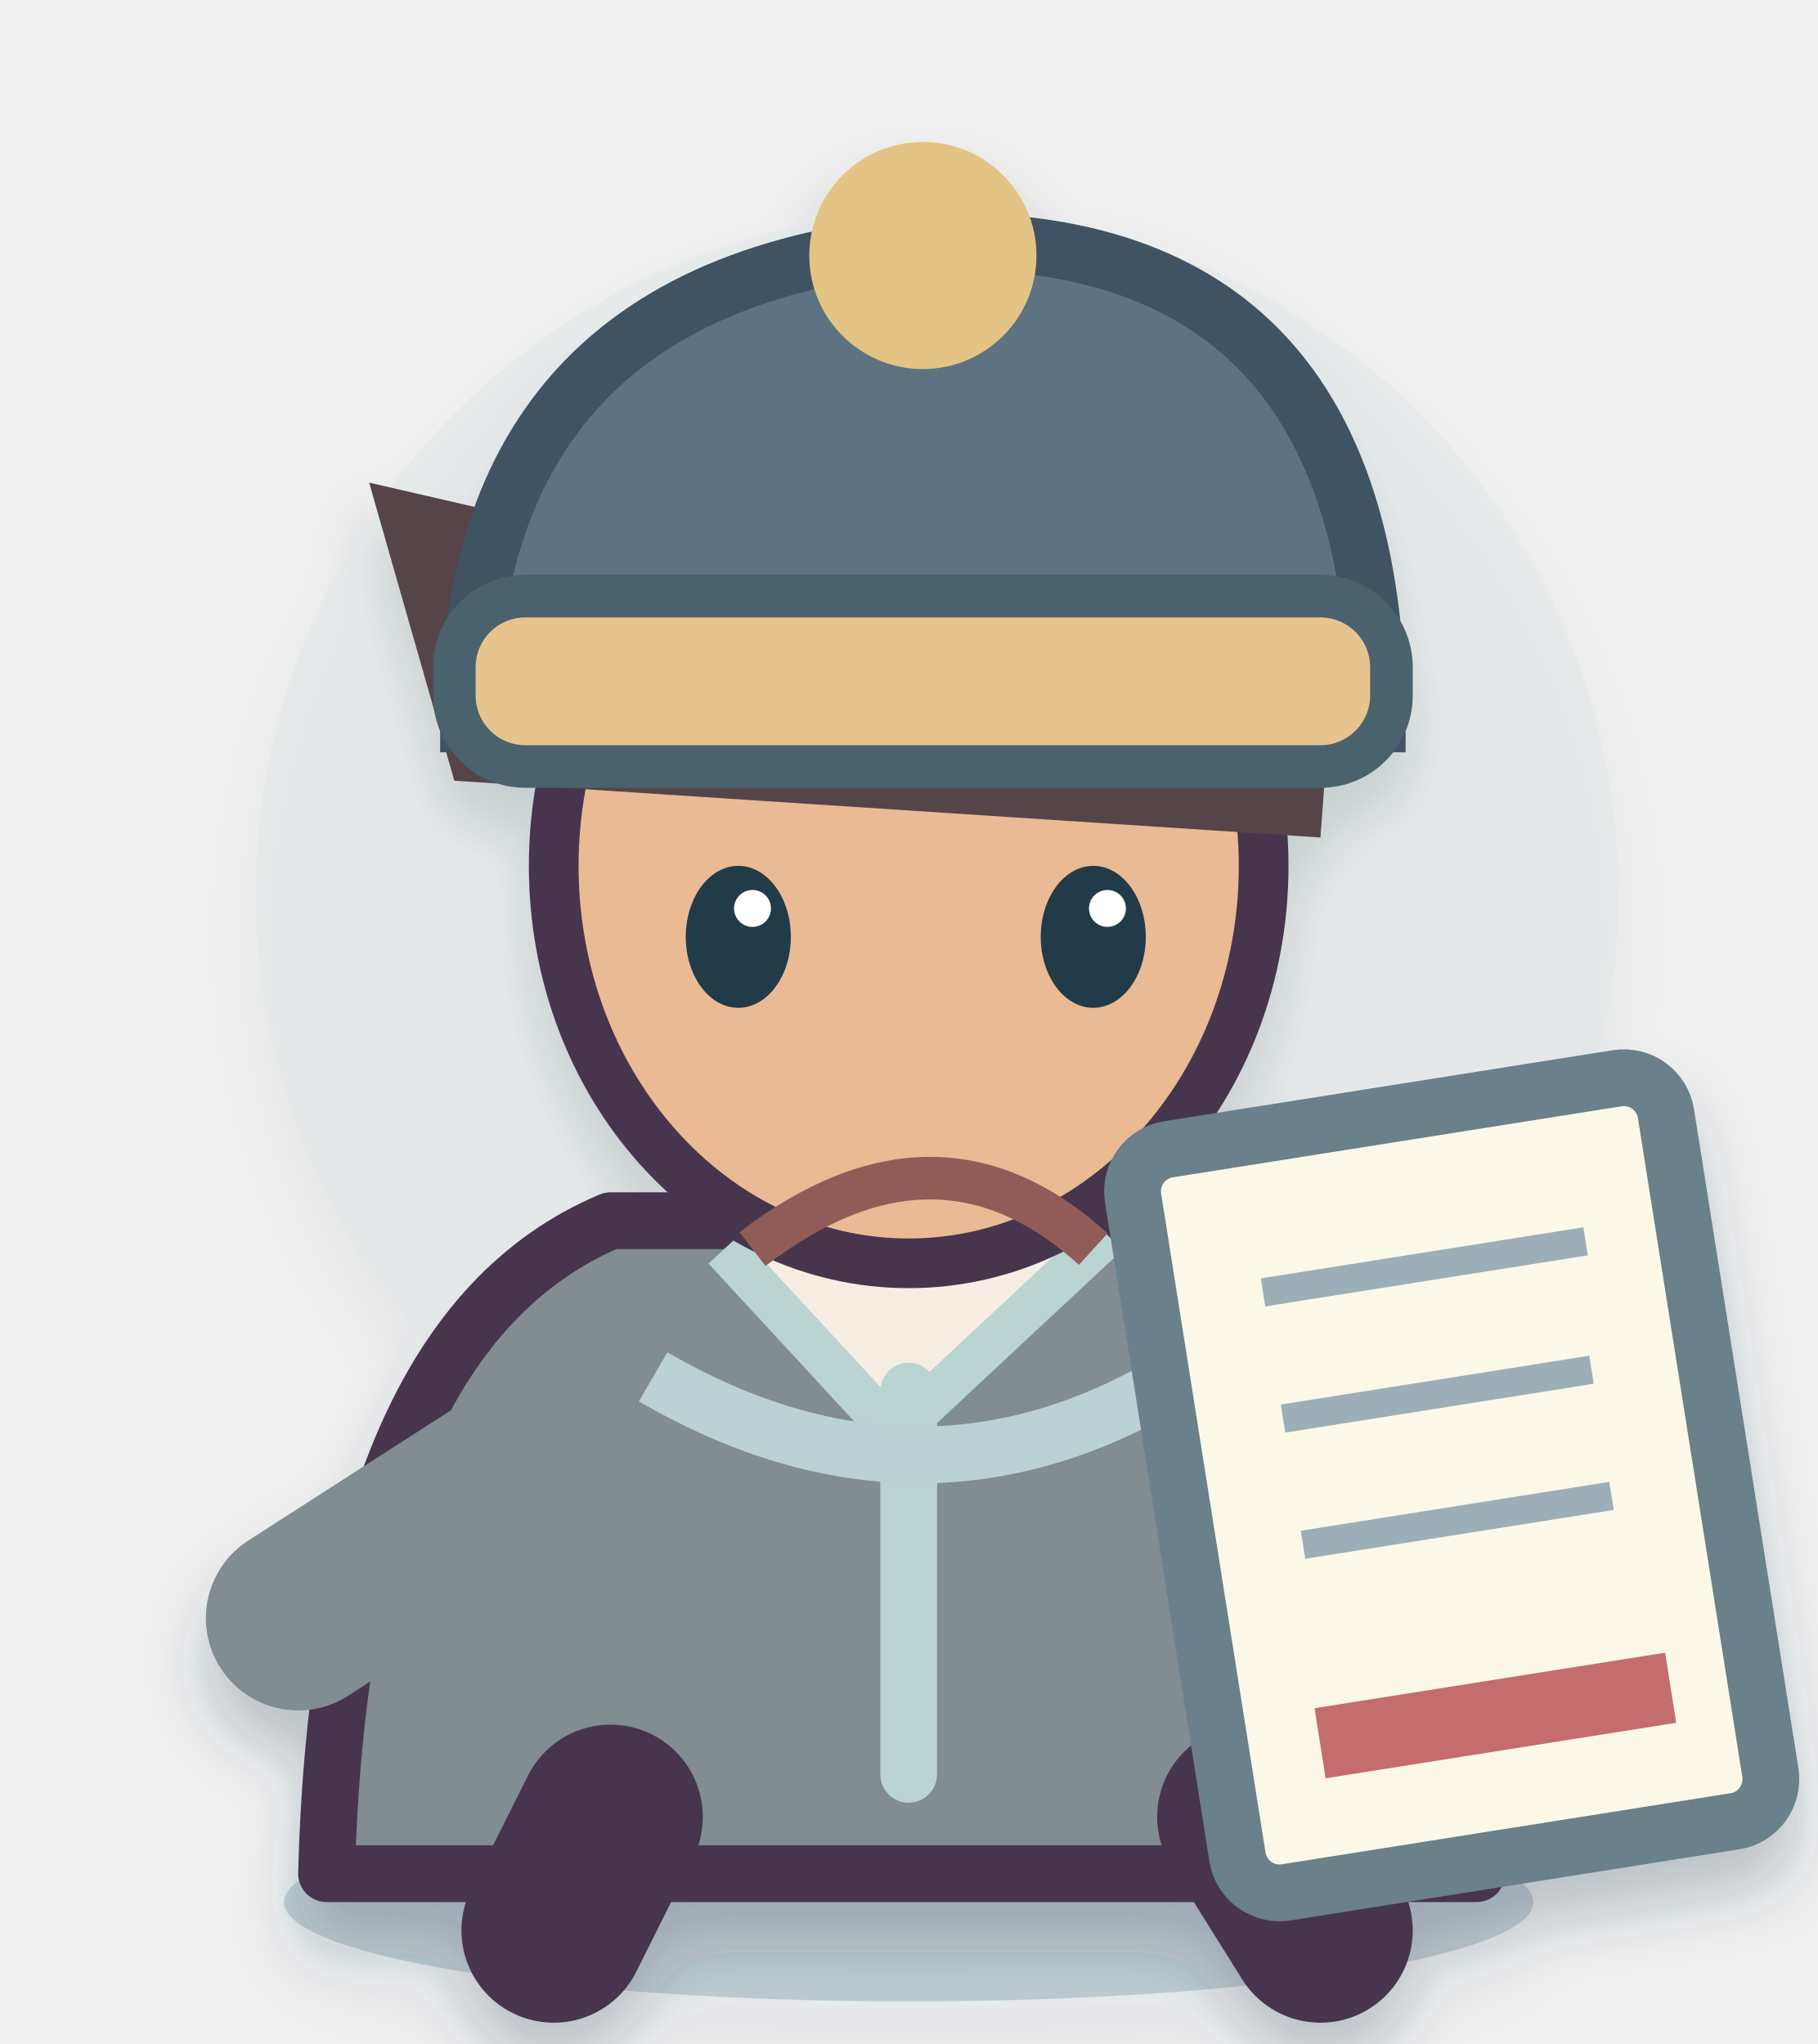
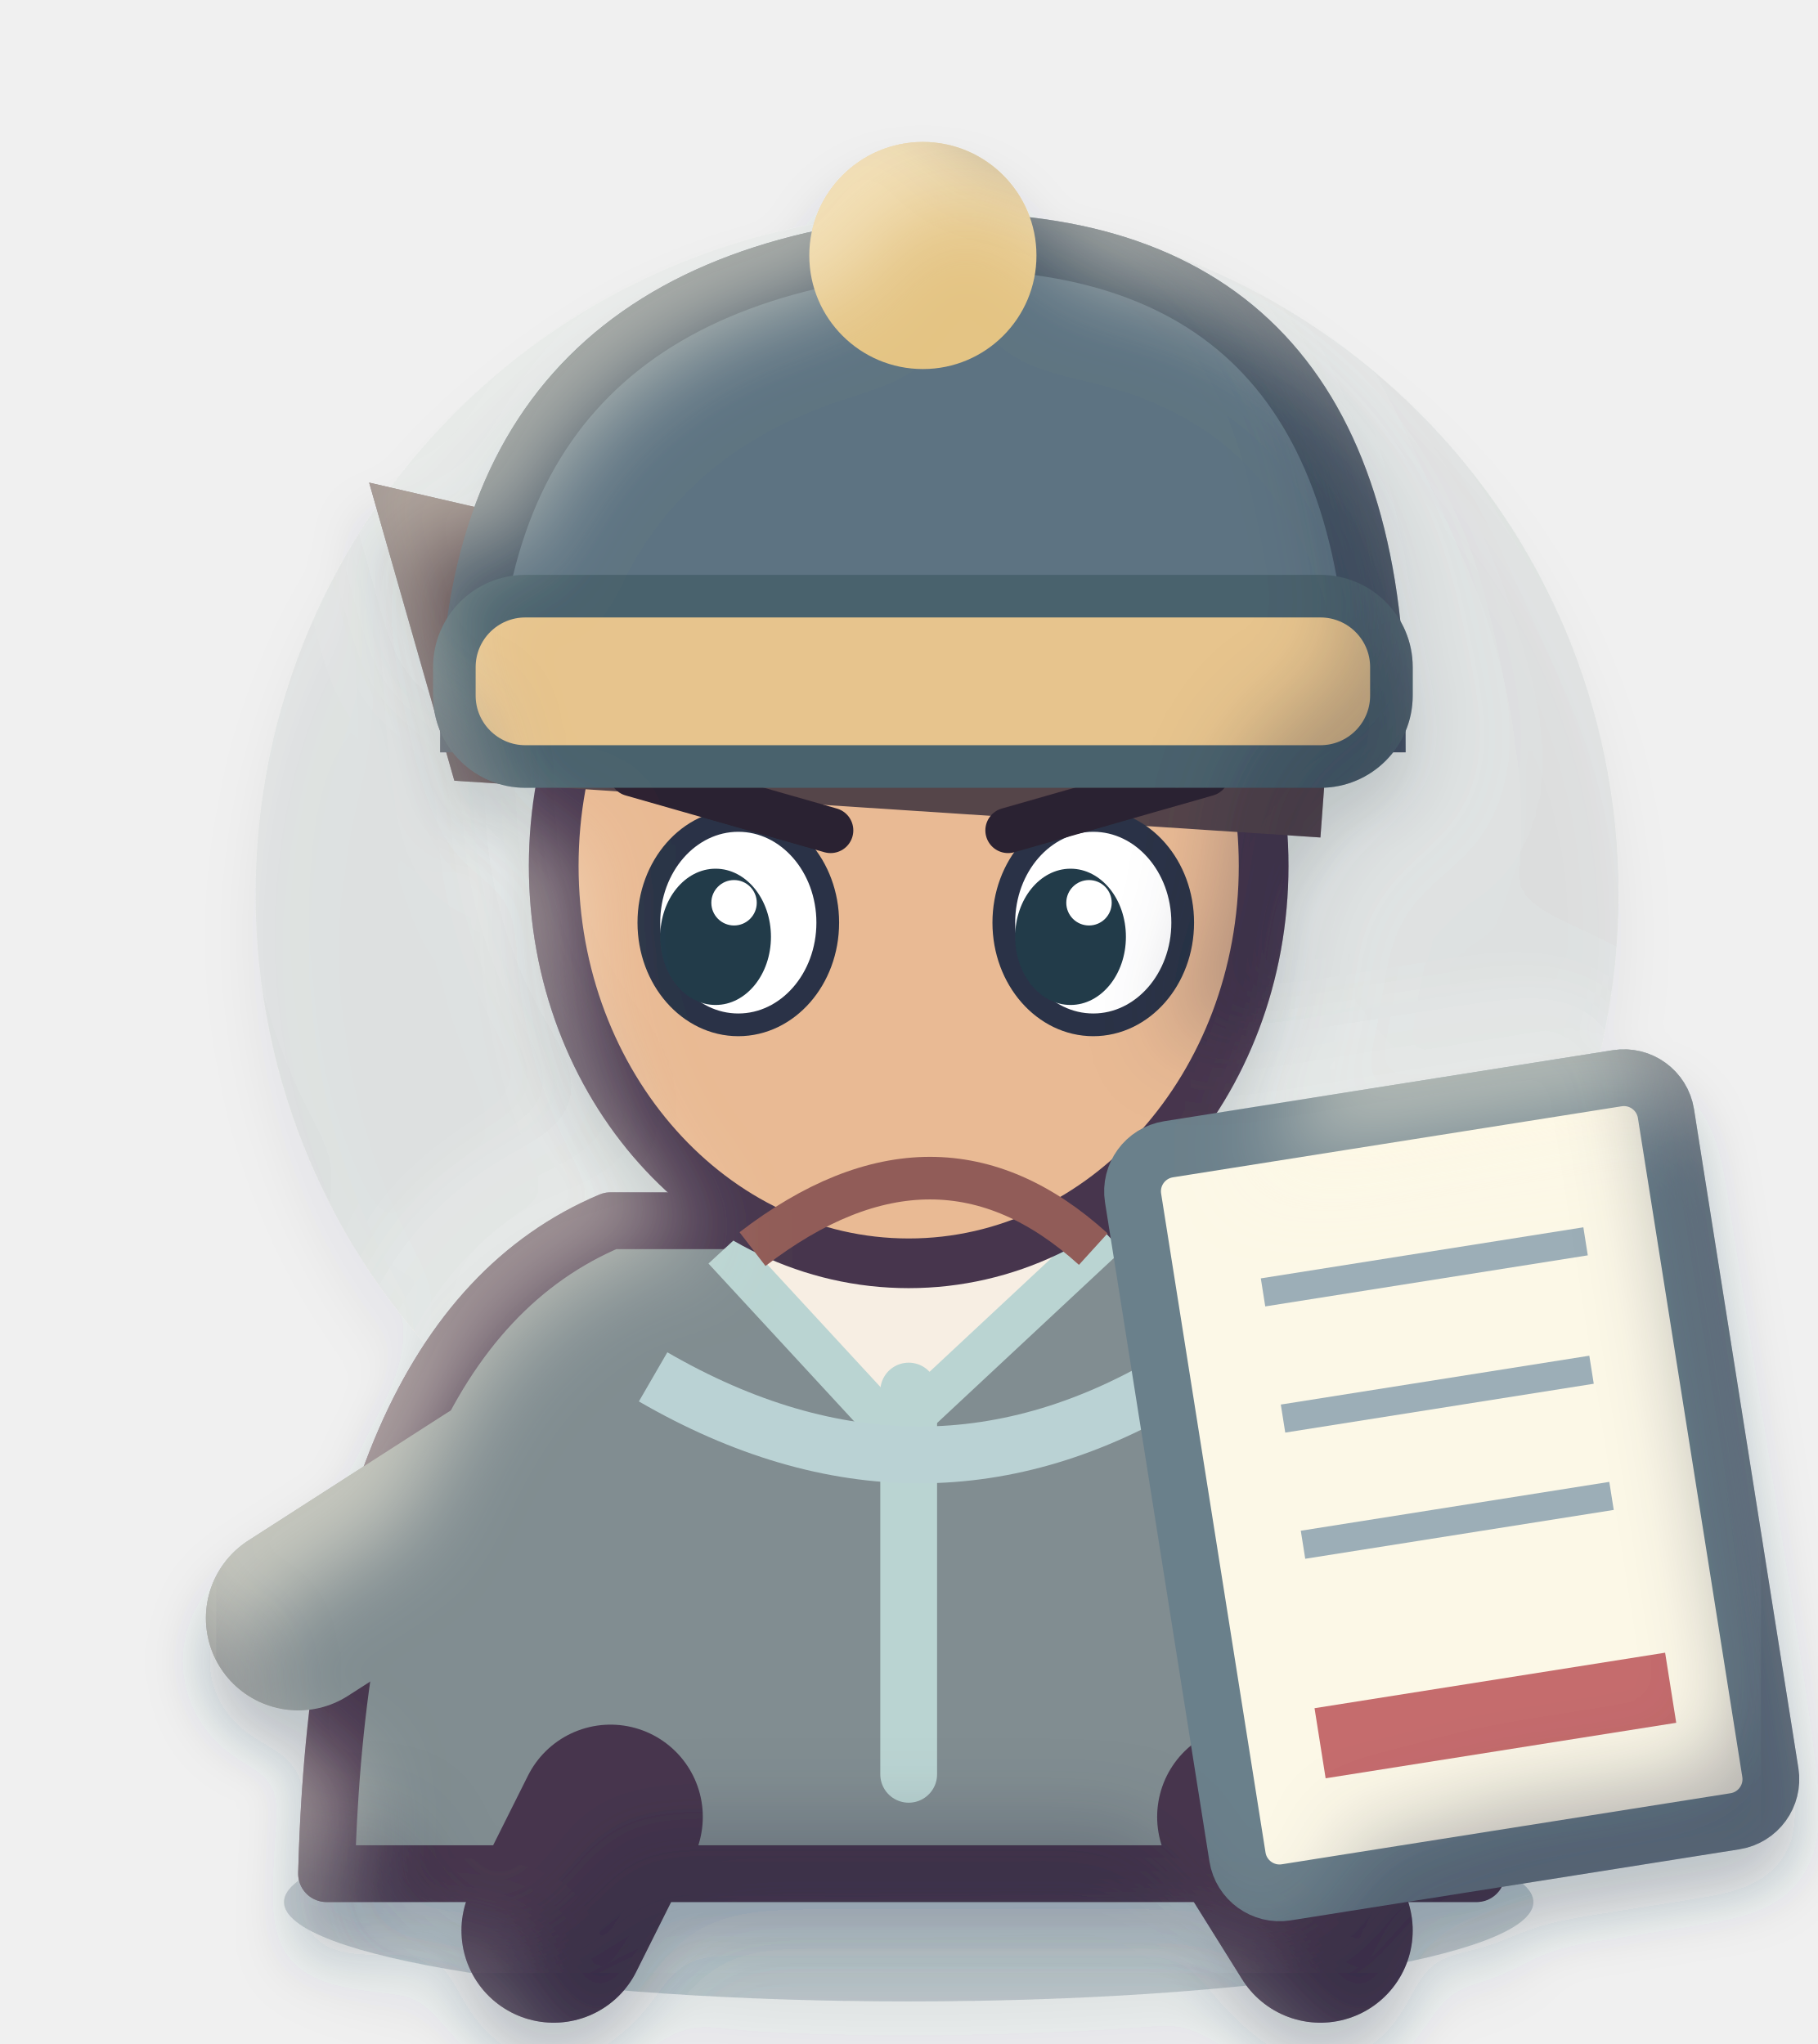
<svg xmlns="http://www.w3.org/2000/svg" viewBox="0 0 128 144" role="img" aria-labelledby="title-nonpayer">
  <defs>
    <filter id="shadow" x="-25%" y="-25%" width="150%" height="150%">
      <feDropShadow dx="0" dy="3" stdDeviation="2" flood-color="#163950" flood-opacity=".25" />
    </filter>
+     <filter id="vol" x="-5%" y="-5%" width="110%" height="110%" color-interpolation-filters="sRGB">
+       <feGaussianBlur in="SourceAlpha" stdDeviation="3" result="b" />
+       <feOffset in="b" dx="3" dy="4" result="lo" />
+       <feComposite in="SourceAlpha" in2="lo" operator="out" result="rim" />
+       <feFlood flood-color="#fff8e4" flood-opacity=".55" />
+       <feComposite in2="rim" operator="in" result="light" />
+       <feOffset in="b" dx="-4" dy="-5" result="so" />
+       <feComposite in="SourceAlpha" in2="so" operator="out" result="edge" />
+       <feFlood flood-color="#1c1d3a" flood-opacity=".32" />
+       <feComposite in2="edge" operator="in" result="shade" />
+       <feMerge>
+         <feMergeNode in="SourceGraphic" />
+         <feMergeNode in="light" />
+         <feMergeNode in="shade" />
+       </feMerge>
+     </filter>
  </defs>
  <g filter="url(#shadow)">
-     <ellipse cx="64" cy="134" rx="44" ry="7" fill="#0d3e58" opacity=".18" />
-     <circle cx="66" cy="63" r="48" fill="#bad4d2" opacity=".13" />
-     <path d="M23 132Q24 94 43 86L86 86Q104 94 104 132Z" fill="#818d91" stroke="#47364e" stroke-width="4" stroke-linejoin="round" />
-     <path d="M35 105L21 114M96 104L110 91" stroke="#818d91" stroke-width="13" stroke-linecap="round" />
-     <path d="M43 128L39 136M88 128L93 136" stroke="#47364e" stroke-width="13" stroke-linecap="round" />
-     <path d="M51 88L63 101 78 87" fill="#f7eee3" stroke="#bad4d2" stroke-width="3" />
-     <path d="M64 98V125" stroke="#bad4d2" stroke-width="4" stroke-linecap="round" />
-     <ellipse cx="64" cy="61" rx="25" ry="28" fill="#e9ba94" stroke="#47364e" stroke-width="3.5" />
-     <path d="M32 55L26 34 39 37 47 22 58 32 71 21 81 36 95 32 93 59Z" fill="#54444a" />
-     <ellipse cx="52" cy="66" rx="3.7" ry="5" fill="#223a4a" />
-     <ellipse cx="77" cy="66" rx="3.7" ry="5" fill="#223a4a" />
-     <circle cx="53" cy="64" r="1.3" fill="#fff" />
-     <circle cx="78" cy="64" r="1.3" fill="#fff" />
-     <path d="M53 88Q66 78 77 88" fill="none" stroke="#915c58" stroke-width="3" />
-     <path d="M46 97Q65 108 83 97" fill="none" stroke="#bad2d4" stroke-width="4" />
-     <path d="M33 51Q33 19 67 17Q97 17 97 51Z" fill="#5d7382" stroke="#415262" stroke-width="4" />
-     <rect x="32" y="42" width="66" height="12" rx="5" fill="#e7c48d" stroke="#4a626d" stroke-width="3" />
-     <circle cx="65" cy="18" r="8" fill="#e4c484" />
-     <g transform="translate(103 103) rotate(-9)">
-       <rect x="-20" y="-25" width="38" height="53" rx="3" fill="#fcf8e7" stroke="#6b808b" stroke-width="4" />
-       <path d="M-12-14H11M-12-5H10M-12 4H10" stroke="#9caeb7" stroke-width="2" />
-       <path d="M-13 18H12" stroke="#c56c6d" stroke-width="5" />
+     <g filter="url(#vol)">
+       <ellipse cx="64" cy="134" rx="44" ry="7" fill="#0d3e58" opacity=".18" />
+       <circle cx="66" cy="63" r="48" fill="#bad4d2" opacity=".13" />
+       <path d="M23 132Q24 94 43 86L86 86Q104 94 104 132Z" fill="#818d91" stroke="#47364e" stroke-width="4" stroke-linejoin="round" />
+       <path d="M35 105L21 114M96 104L110 91" stroke="#818d91" stroke-width="13" stroke-linecap="round" />
+       <path d="M43 128L39 136M88 128L93 136" stroke="#47364e" stroke-width="13" stroke-linecap="round" />
+       <path d="M51 88L63 101 78 87" fill="#f7eee3" stroke="#bad4d2" stroke-width="3" />
+       <path d="M64 98V125" stroke="#bad4d2" stroke-width="4" stroke-linecap="round" />
+       <ellipse cx="64" cy="61" rx="25" ry="28" fill="#e9ba94" stroke="#47364e" stroke-width="3.5" />
+       <path d="M32 55L26 34 39 37 47 22 58 32 71 21 81 36 95 32 93 59Z" fill="#54444a" />
+       <ellipse cx="52" cy="65" rx="6.3" ry="7.2" fill="#fff" stroke="#2a3346" stroke-width="1.6" />
+       <ellipse cx="50.4" cy="66" rx="3.9" ry="4.8" fill="#223a4a" />
+       <circle cx="51.7" cy="63.6" r="1.6" fill="#fff" />
+       <ellipse cx="77" cy="65" rx="6.3" ry="7.2" fill="#fff" stroke="#2a3346" stroke-width="1.6" />
+       <ellipse cx="75.4" cy="66" rx="3.9" ry="4.8" fill="#223a4a" />
+       <circle cx="76.7" cy="63.6" r="1.6" fill="#fff" />
+       <path d="M44.5 54.5L58.5 58.5M85 54.5L71 58.5" fill="none" stroke="#2c2230" stroke-width="3.2" stroke-linecap="round" />
+       <path d="M53 88Q66 78 77 88" fill="none" stroke="#915c58" stroke-width="3" />
+       <path d="M46 97Q65 108 83 97" fill="none" stroke="#bad2d4" stroke-width="4" />
+       <path d="M33 51Q33 19 67 17Q97 17 97 51Z" fill="#5d7382" stroke="#415262" stroke-width="4" />
+       <rect x="32" y="42" width="66" height="12" rx="5" fill="#e7c48d" stroke="#4a626d" stroke-width="3" />
+       <circle cx="65" cy="18" r="8" fill="#e4c484" />
+       <g transform="translate(103 103) rotate(-9)">
+         <rect x="-20" y="-25" width="38" height="53" rx="3" fill="#fcf8e7" stroke="#6b808b" stroke-width="4" />
+         <path d="M-12-14H11M-12-5H10M-12 4H10" stroke="#9caeb7" stroke-width="2" />
+         <path d="M-13 18H12" stroke="#c56c6d" stroke-width="5" />
+       </g>
    </g>
  </g>
</svg>
